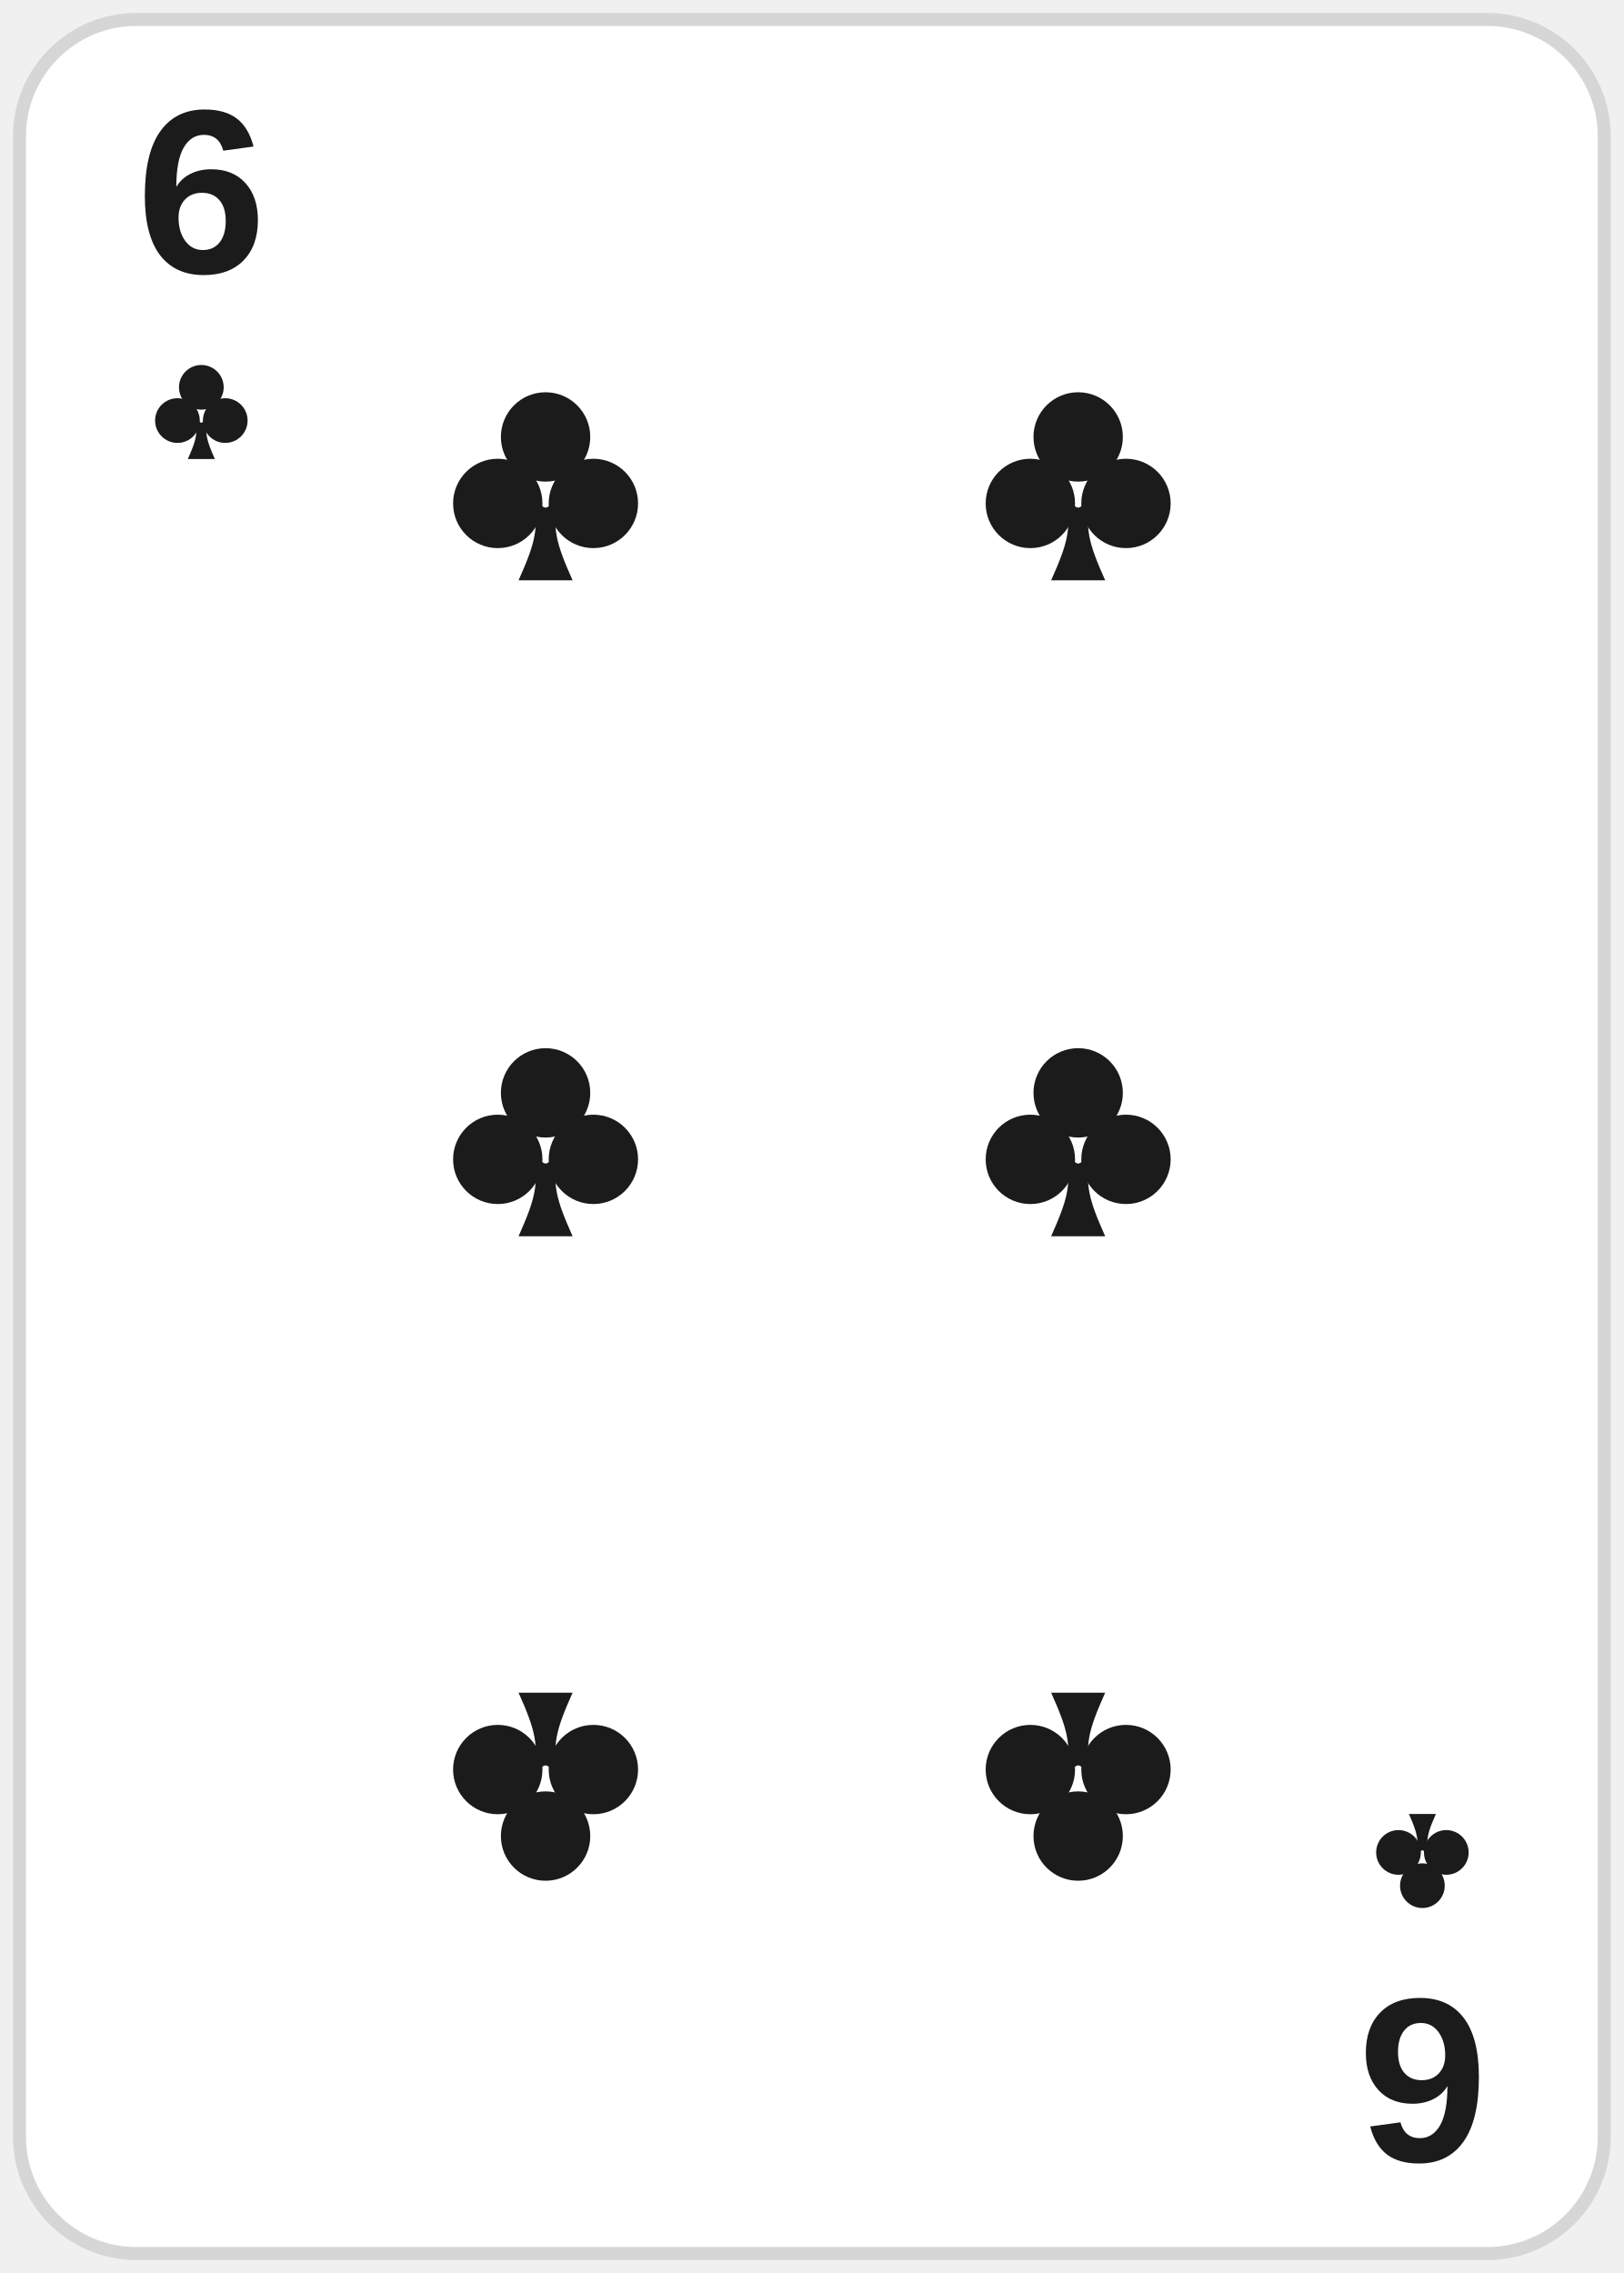
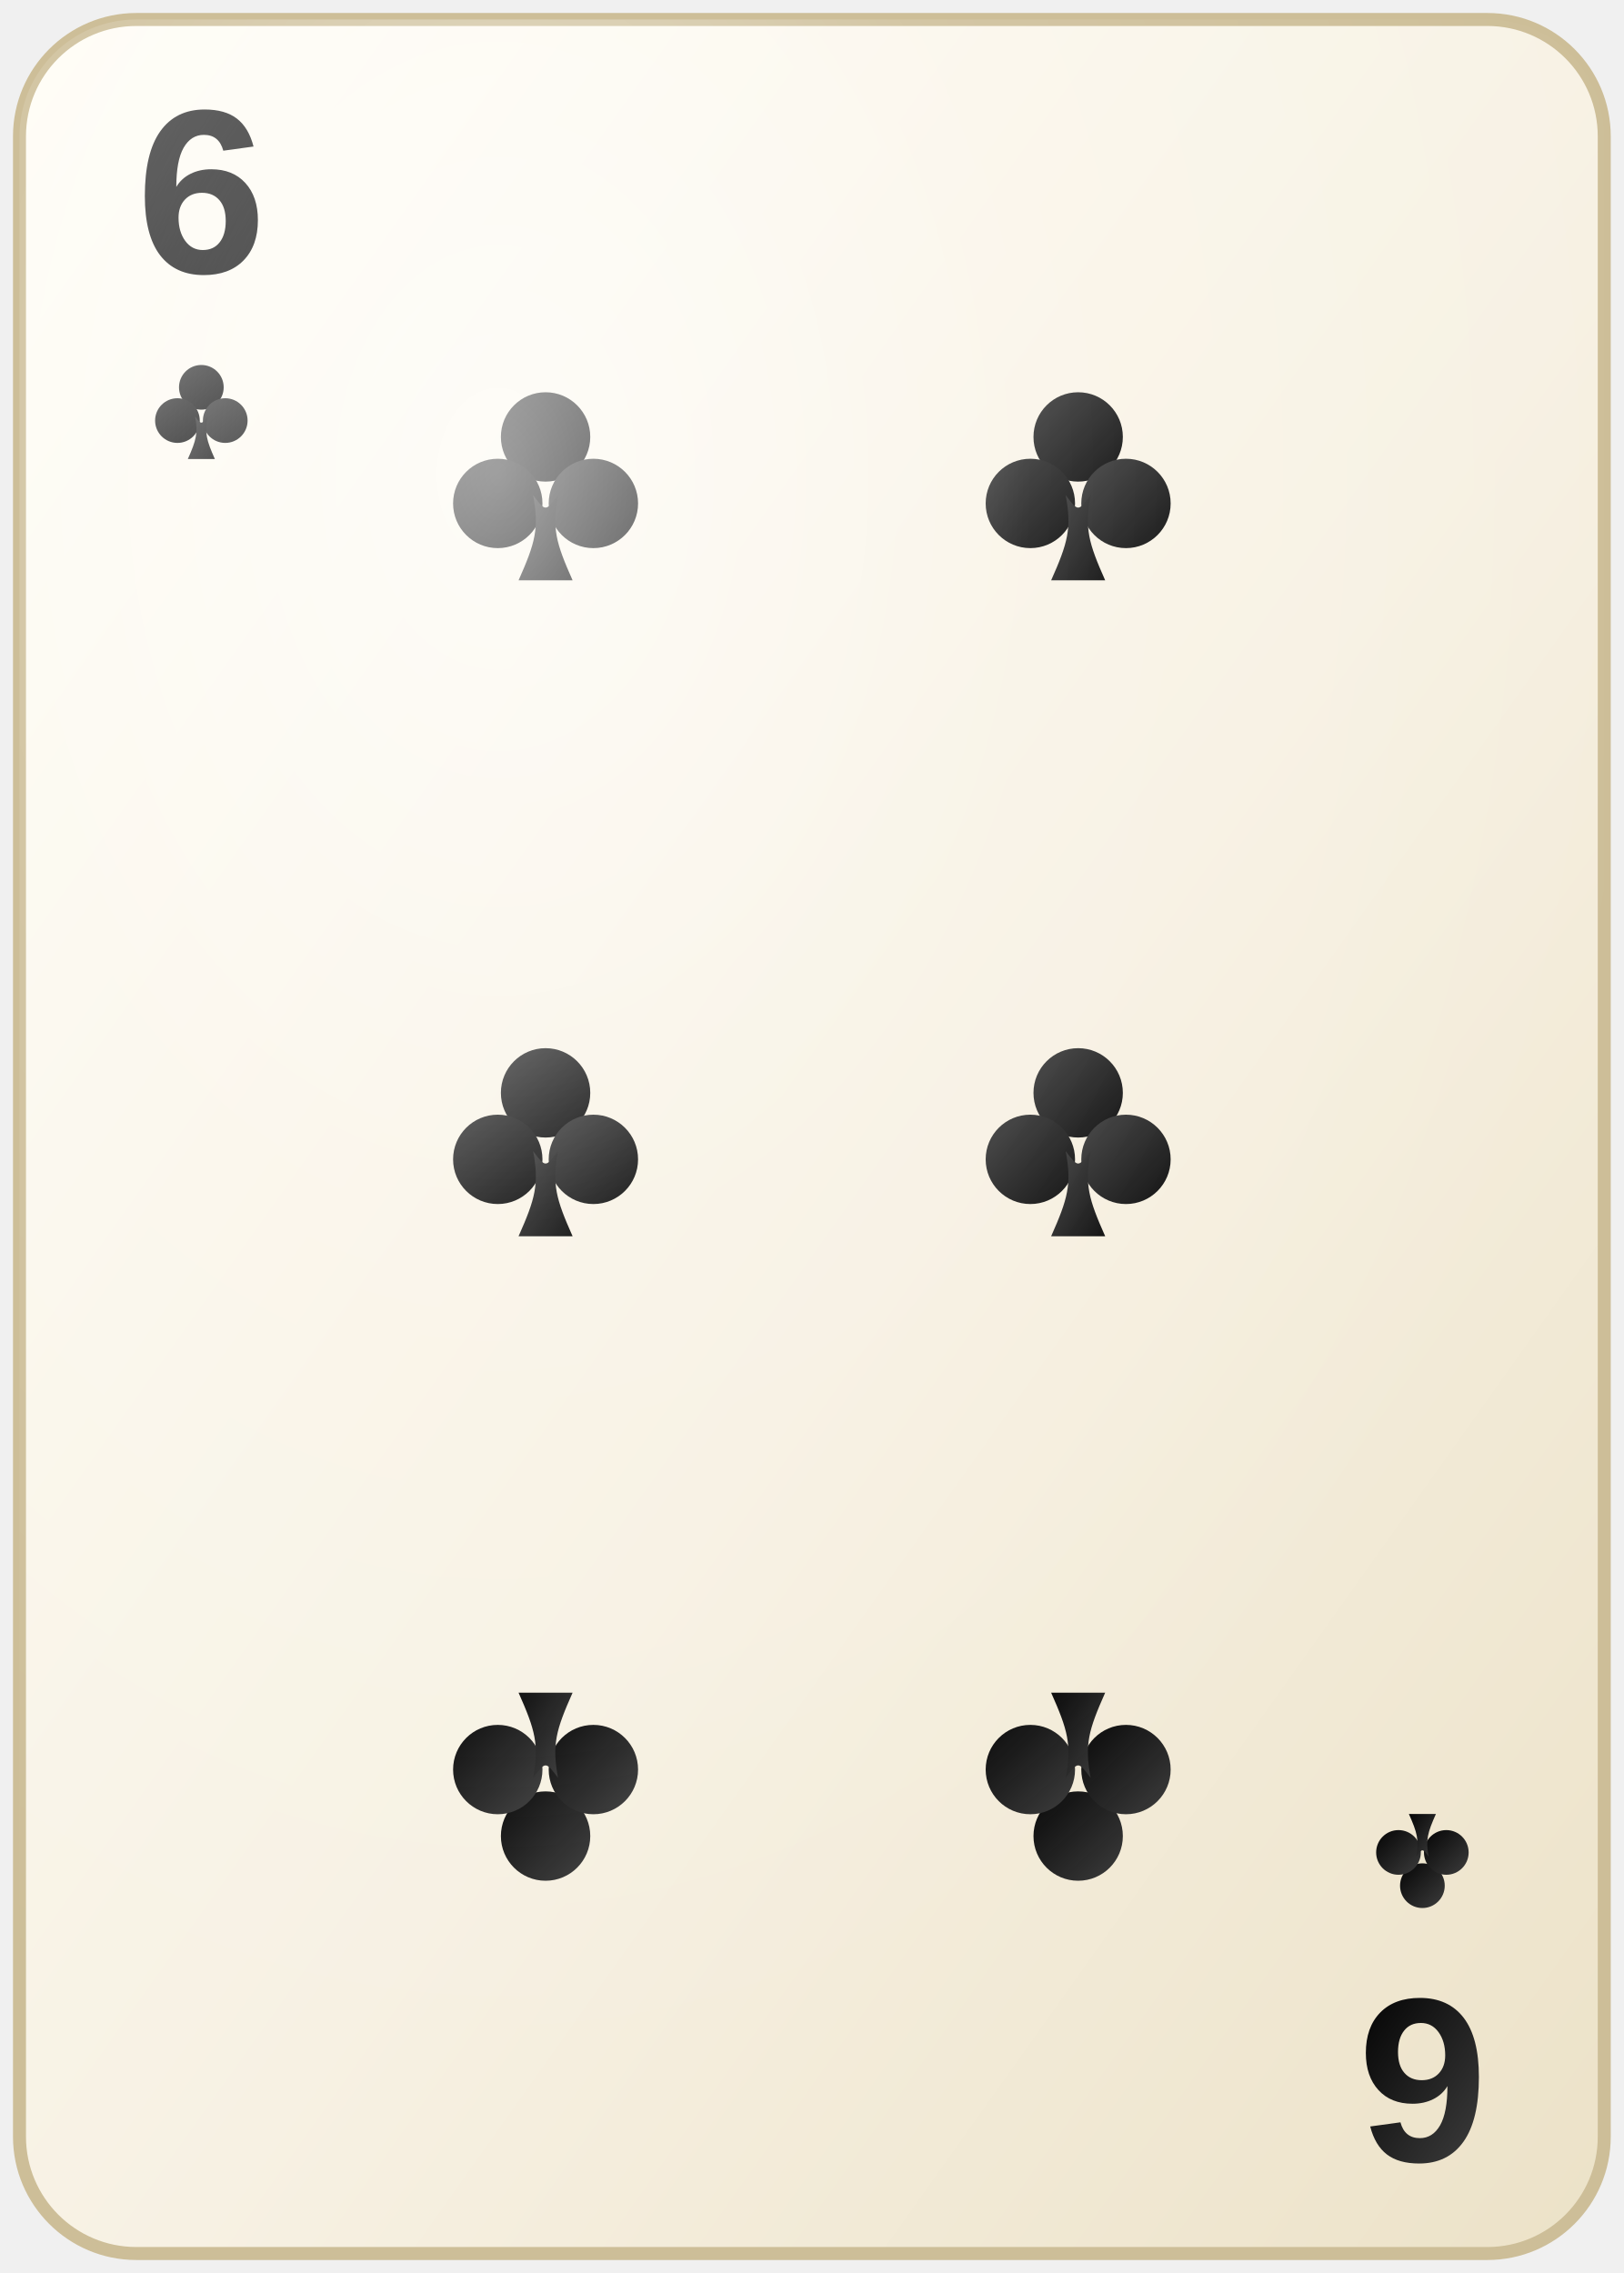
<svg xmlns="http://www.w3.org/2000/svg" viewBox="0 0 250 350" width="250" height="350">
-   <rect x="3" y="3" width="244" height="344" rx="18" fill="#ffffff" stroke="#d6d6d6" stroke-width="2" />
+   <defs>
+     <linearGradient id="faceGrad" x1="0%" y1="0%" x2="100%" y2="100%">
+       <stop offset="0%" stop-color="#fffdf6" />
+       <stop offset="55%" stop-color="#f7f1e3" />
+       <stop offset="100%" stop-color="#ece2c8" />
+     </linearGradient>
+     <radialGradient id="sheenGrad" cx="30%" cy="20%" r="75%">
+       <stop offset="0%" stop-color="#ffffff" stop-opacity="0.55" />
+       <stop offset="45%" stop-color="#ffffff" stop-opacity="0.12" />
+       <stop offset="100%" stop-color="#ffffff" stop-opacity="0" />
+     </radialGradient>
+     <linearGradient id="redInk" x1="0%" y1="0%" x2="100%" y2="100%">
+       <stop offset="0%" stop-color="#e2333f" />
+       <stop offset="100%" stop-color="#9c0f1d" />
+     </linearGradient>
+     <linearGradient id="blackInk" x1="0%" y1="0%" x2="100%" y2="100%">
+       <stop offset="0%" stop-color="#3c3c3c" />
+       <stop offset="100%" stop-color="#050505" />
+     </linearGradient>
+   </defs>
+   <rect x="3" y="3" width="244" height="344" rx="18" fill="url(#faceGrad)" stroke="#cdbe98" stroke-width="2" />
  <g transform="translate(31,42)">
-     <text x="0" y="0" text-anchor="middle" font-family="Arial, sans-serif" font-weight="700" font-size="36" fill="#1b1b1b">6</text>
-     <g transform="translate(0,21) scale(0.8)" fill="#1b1b1b">
+     <text x="0" y="0" text-anchor="middle" font-family="Arial, sans-serif" font-weight="700" font-size="36" fill="url(#blackInk)">6</text>
+     <g transform="translate(0,21) scale(0.8)" fill="url(#blackInk)">
      <circle cx="0" cy="-4.2" r="4.3" />
      <circle cx="-4.6" cy="2.2" r="4.3" />
      <circle cx="4.6" cy="2.2" r="4.3" />
      <path d="M-2.6 9.6 C -1 6 -0.6 4.6 -1.2 1.4 C 0 3 0 3 1.2 1.4 C 0.6 4.6 1 6 2.6 9.6 Z" />
    </g>
  </g>
  <g transform="translate(219,308) rotate(180)">
-     <text x="0" y="0" text-anchor="middle" font-family="Arial, sans-serif" font-weight="700" font-size="36" fill="#1b1b1b">6</text>
-     <g transform="translate(0,21) scale(0.8)" fill="#1b1b1b">
+     <text x="0" y="0" text-anchor="middle" font-family="Arial, sans-serif" font-weight="700" font-size="36" fill="url(#blackInk)">6</text>
+     <g transform="translate(0,21) scale(0.8)" fill="url(#blackInk)">
      <circle cx="0" cy="-4.2" r="4.3" />
      <circle cx="-4.6" cy="2.2" r="4.3" />
      <circle cx="4.6" cy="2.2" r="4.3" />
      <path d="M-2.6 9.6 C -1 6 -0.6 4.6 -1.2 1.4 C 0 3 0 3 1.2 1.4 C 0.6 4.6 1 6 2.6 9.6 Z" />
    </g>
  </g>
-   <g transform="translate(84.0,74.0) scale(1.6)" fill="#1b1b1b">
+   <g transform="translate(84.0,74.0) scale(1.6)" fill="url(#blackInk)">
    <circle cx="0" cy="-4.2" r="4.3" />
    <circle cx="-4.6" cy="2.2" r="4.3" />
    <circle cx="4.6" cy="2.2" r="4.3" />
    <path d="M-2.6 9.6 C -1 6 -0.6 4.6 -1.2 1.4 C 0 3 0 3 1.2 1.4 C 0.6 4.6 1 6 2.6 9.6 Z" />
  </g>
-   <g transform="translate(166.0,74.0) scale(1.6)" fill="#1b1b1b">
+   <g transform="translate(166.0,74.0) scale(1.6)" fill="url(#blackInk)">
    <circle cx="0" cy="-4.2" r="4.3" />
    <circle cx="-4.6" cy="2.2" r="4.3" />
    <circle cx="4.6" cy="2.2" r="4.3" />
    <path d="M-2.6 9.6 C -1 6 -0.6 4.6 -1.2 1.4 C 0 3 0 3 1.2 1.4 C 0.6 4.6 1 6 2.6 9.6 Z" />
  </g>
-   <g transform="translate(84.0,175.0) scale(1.6)" fill="#1b1b1b">
+   <g transform="translate(84.0,175.0) scale(1.6)" fill="url(#blackInk)">
    <circle cx="0" cy="-4.2" r="4.3" />
    <circle cx="-4.6" cy="2.2" r="4.3" />
    <circle cx="4.6" cy="2.2" r="4.3" />
    <path d="M-2.6 9.6 C -1 6 -0.6 4.6 -1.2 1.4 C 0 3 0 3 1.2 1.4 C 0.6 4.6 1 6 2.6 9.6 Z" />
  </g>
-   <g transform="translate(166.0,175.0) scale(1.6)" fill="#1b1b1b">
+   <g transform="translate(166.0,175.0) scale(1.6)" fill="url(#blackInk)">
    <circle cx="0" cy="-4.2" r="4.3" />
    <circle cx="-4.6" cy="2.2" r="4.3" />
    <circle cx="4.6" cy="2.2" r="4.3" />
    <path d="M-2.6 9.6 C -1 6 -0.6 4.6 -1.2 1.4 C 0 3 0 3 1.2 1.4 C 0.6 4.6 1 6 2.6 9.6 Z" />
  </g>
-   <g transform="translate(84.0,276.0) scale(1.6) rotate(180)" fill="#1b1b1b">
+   <g transform="translate(84.0,276.0) scale(1.6) rotate(180)" fill="url(#blackInk)">
    <circle cx="0" cy="-4.2" r="4.3" />
    <circle cx="-4.6" cy="2.2" r="4.3" />
    <circle cx="4.6" cy="2.2" r="4.3" />
    <path d="M-2.6 9.6 C -1 6 -0.6 4.6 -1.2 1.4 C 0 3 0 3 1.2 1.4 C 0.6 4.6 1 6 2.6 9.6 Z" />
  </g>
-   <g transform="translate(166.0,276.0) scale(1.6) rotate(180)" fill="#1b1b1b">
+   <g transform="translate(166.0,276.0) scale(1.6) rotate(180)" fill="url(#blackInk)">
    <circle cx="0" cy="-4.2" r="4.3" />
    <circle cx="-4.6" cy="2.2" r="4.3" />
    <circle cx="4.6" cy="2.2" r="4.3" />
    <path d="M-2.6 9.6 C -1 6 -0.6 4.6 -1.2 1.4 C 0 3 0 3 1.2 1.4 C 0.6 4.6 1 6 2.6 9.6 Z" />
  </g>
+   <rect x="3" y="3" width="244" height="344" rx="18" fill="url(#sheenGrad)" />
</svg>
